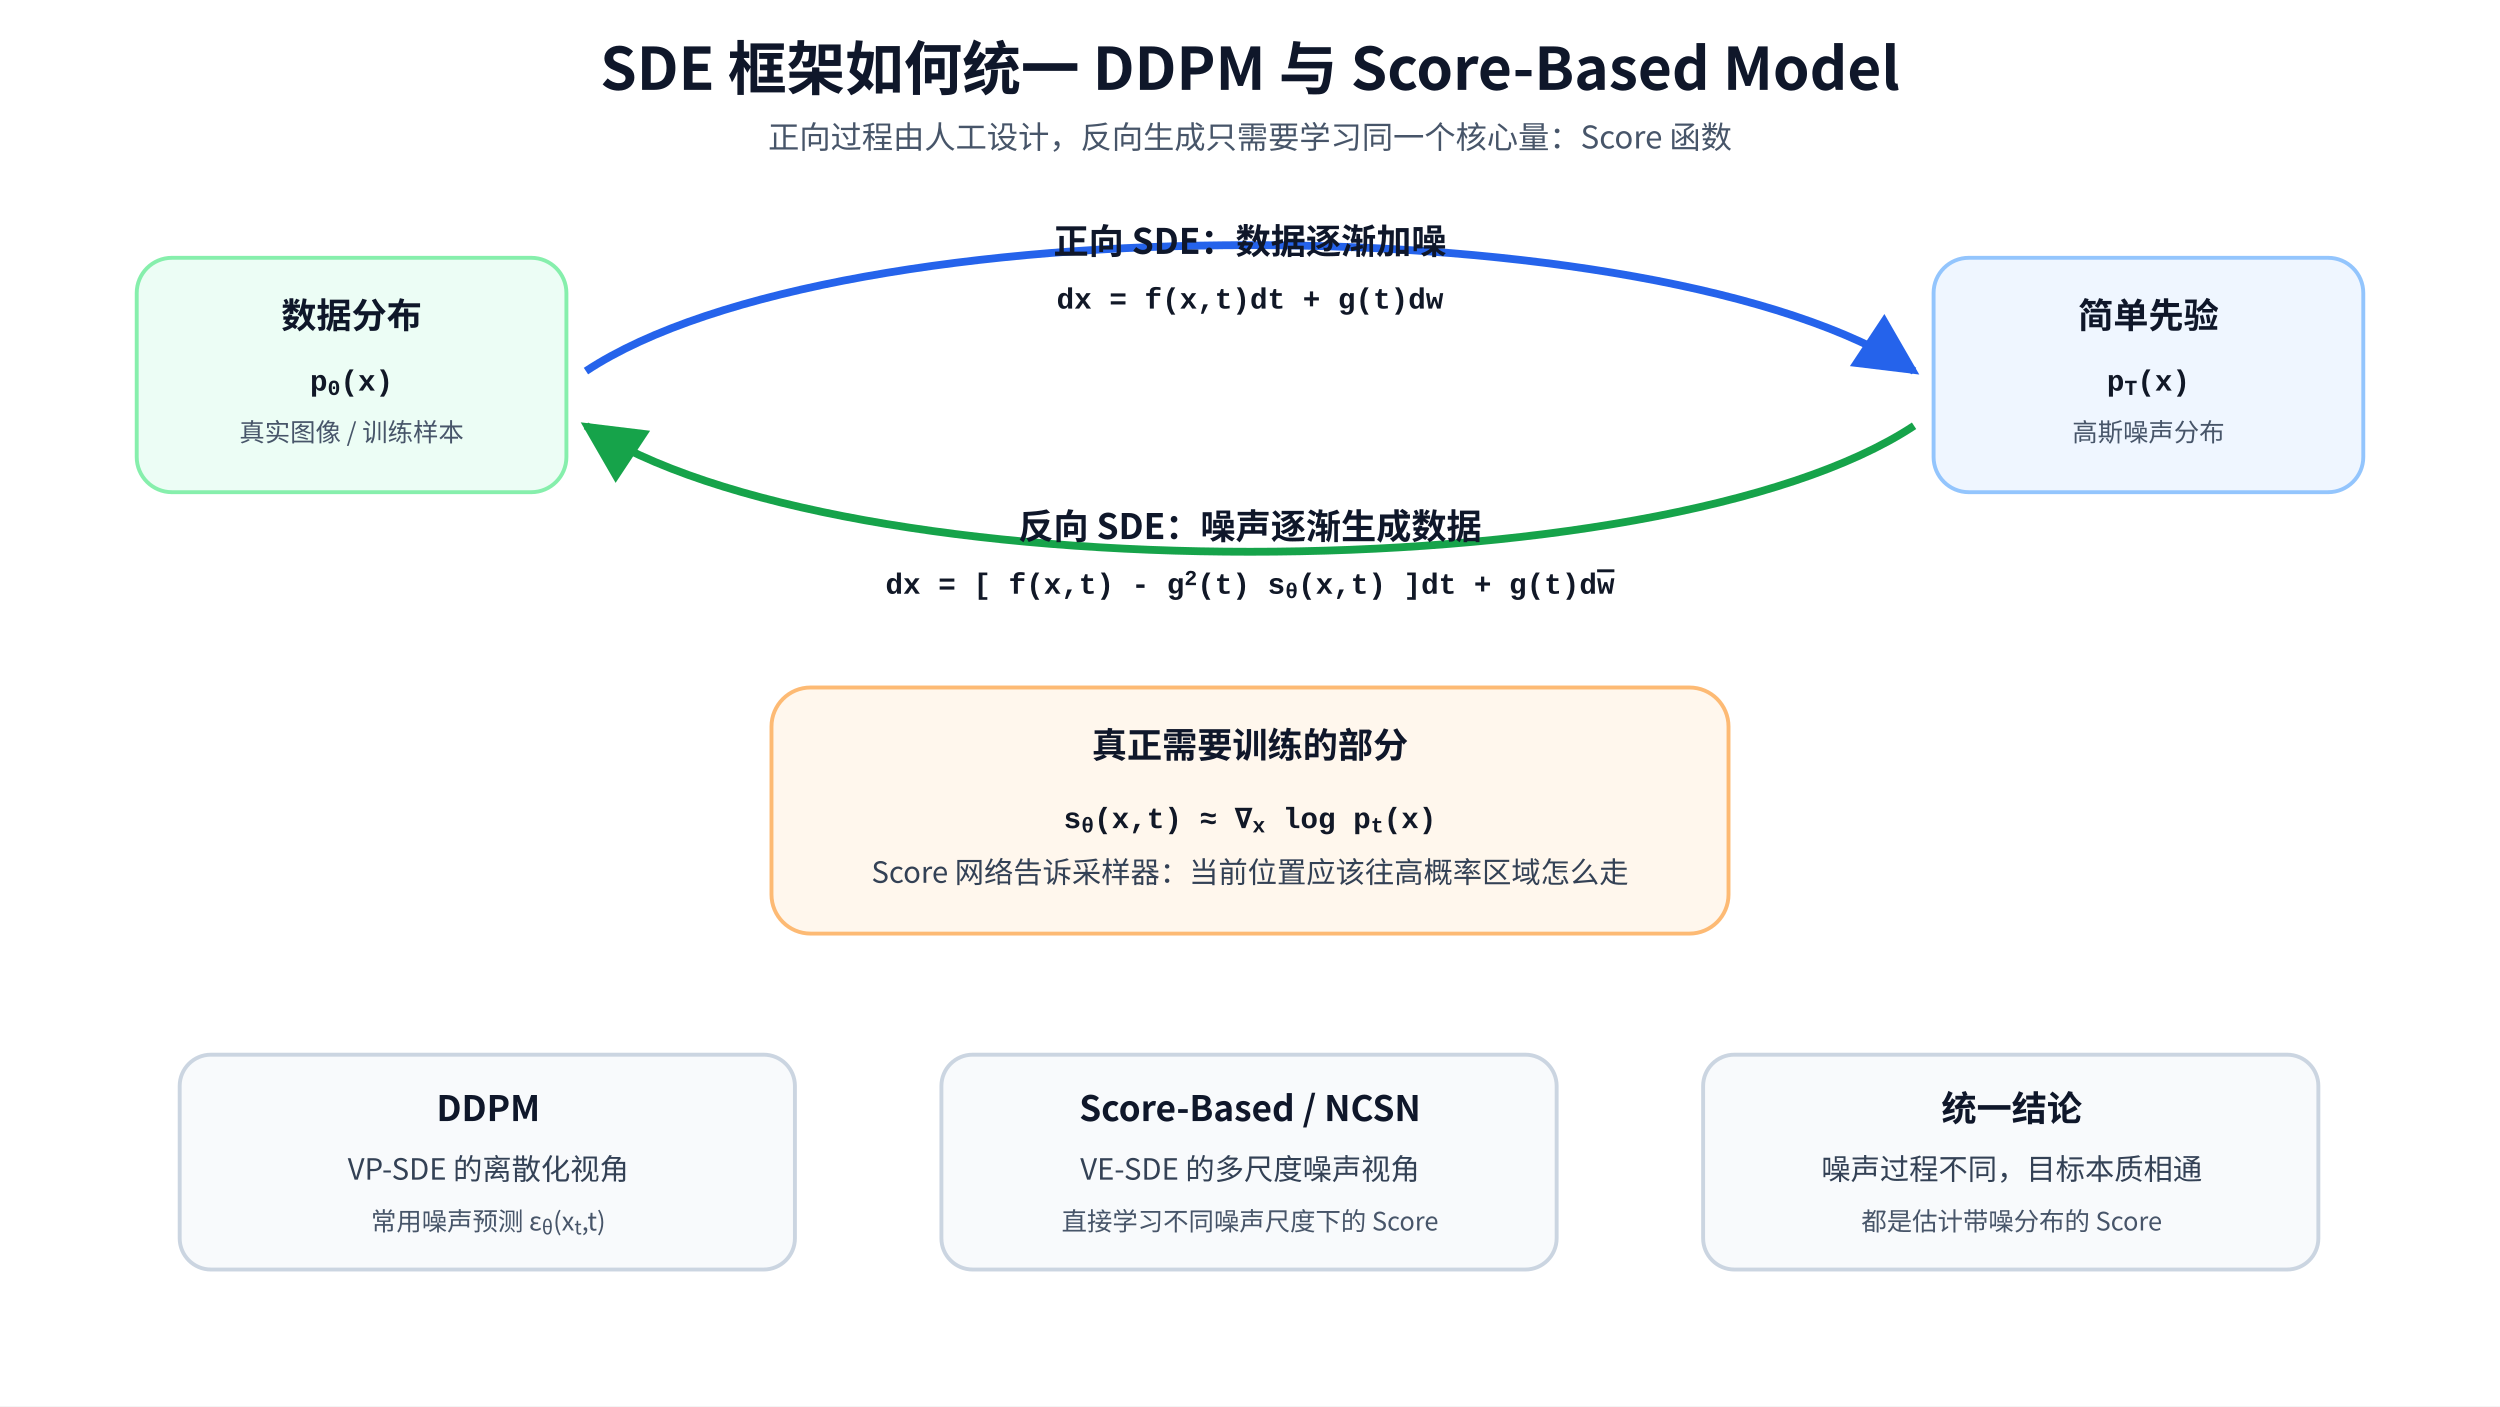
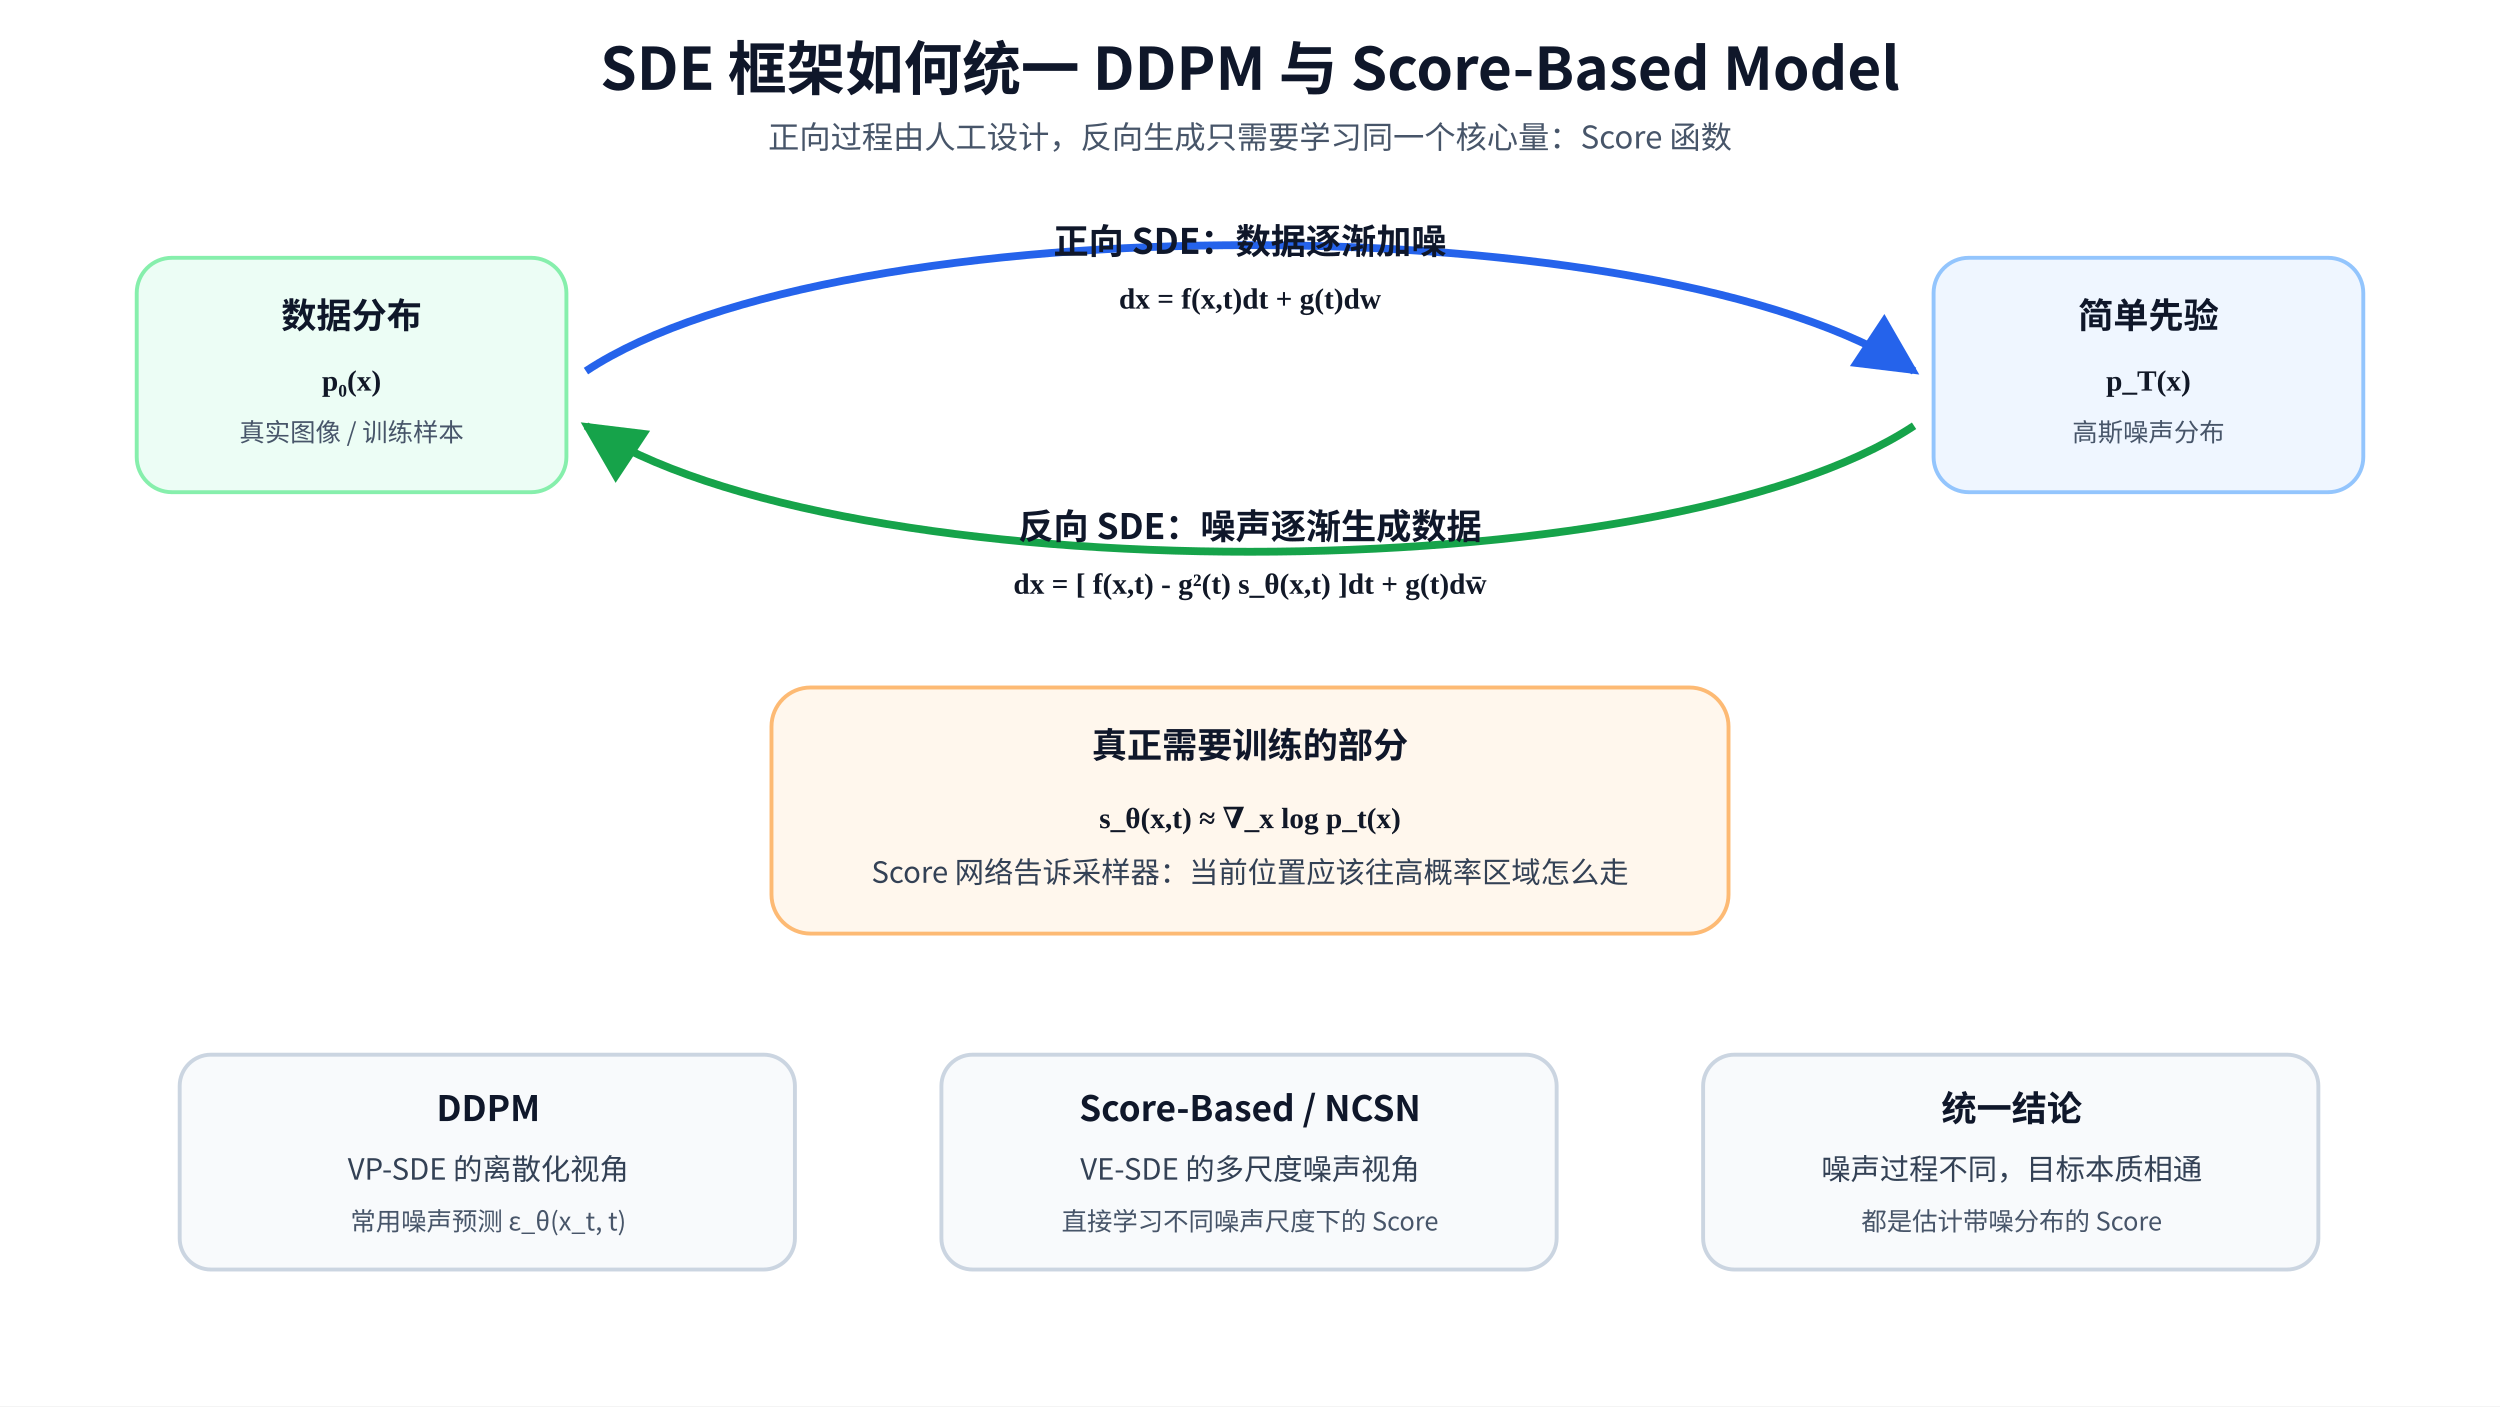
<svg xmlns="http://www.w3.org/2000/svg" width="1280" height="720" viewBox="0 0 1280 720">
  <defs>
    <marker id="arrowBlue" viewBox="0 0 10 10" refX="9" refY="5" markerWidth="8" markerHeight="8" orient="auto">
      <path d="M 0 0 L 10 5 L 0 10 z" fill="#2563eb" />
    </marker>
    <marker id="arrowGreen" viewBox="0 0 10 10" refX="9" refY="5" markerWidth="8" markerHeight="8" orient="auto">
      <path d="M 0 0 L 10 5 L 0 10 z" fill="#16a34a" />
    </marker>
    <style>
      .title { font: 700 30px "PingFang SC","Microsoft YaHei","Noto Sans CJK SC",Arial,sans-serif; fill: #0f172a; }
      .subtitle { font: 500 16px "PingFang SC","Microsoft YaHei","Noto Sans CJK SC",Arial,sans-serif; fill: #475569; }
      .label { font: 700 18px "PingFang SC","Microsoft YaHei","Noto Sans CJK SC",Arial,sans-serif; fill: #0f172a; }
      .body { font: 500 15px "PingFang SC","Microsoft YaHei","Noto Sans CJK SC",Arial,sans-serif; fill: #334155; }
      .small { font: 500 13px "PingFang SC","Microsoft YaHei","Noto Sans CJK SC",Arial,sans-serif; fill: #475569; }
-       .code { font: 600 15px "Menlo","Consolas","Courier New",monospace; fill: #111827; }
+       .code { font: 600 15px "Arial Unicode MS","STIXGeneral","Times New Roman","PingFang SC",serif; fill: #111827; }
    </style>
  </defs>
  <rect width="1280" height="720" fill="#ffffff" />
  <text x="640" y="46" text-anchor="middle" class="title">SDE 框架如何统一 DDPM 与 Score-Based Model</text>
  <text x="640" y="76" text-anchor="middle" class="subtitle">正向过程由人工设计，反向生成只需要学习同一个核心量：Score 函数</text>
  <rect x="70" y="132" width="220" height="120" rx="18" fill="#ecfdf5" stroke="#86efac" stroke-width="2" />
  <text x="180" y="168" text-anchor="middle" class="label">数据分布</text>
-   <text x="180" y="200" text-anchor="middle" class="code">p<tspan baseline-shift="sub" font-size="11">0</tspan>(x)</text>
+   <text x="180" y="200" text-anchor="middle" class="code">p₀(x)</text>
  <text x="180" y="226" text-anchor="middle" class="small">真实图像 / 训练样本</text>
  <rect x="990" y="132" width="220" height="120" rx="18" fill="#eff6ff" stroke="#93c5fd" stroke-width="2" />
  <text x="1100" y="168" text-anchor="middle" class="label">简单先验</text>
-   <text x="1100" y="200" text-anchor="middle" class="code">p<tspan baseline-shift="sub" font-size="11">T</tspan>(x)</text>
+   <text x="1100" y="200" text-anchor="middle" class="code">p_T(x)</text>
  <text x="1100" y="226" text-anchor="middle" class="small">高斯噪声分布</text>
  <path d="M 300 190 C 430 104, 850 104, 980 190" fill="none" stroke="#2563eb" stroke-width="4" marker-end="url(#arrowBlue)" />
  <text x="640" y="130" text-anchor="middle" class="label">正向 SDE：数据逐渐加噪</text>
  <text x="640" y="158" text-anchor="middle" class="code">dx = f(x,t)dt + g(t)dw</text>
  <path d="M 980 218 C 850 304, 430 304, 300 218" fill="none" stroke="#16a34a" stroke-width="4" marker-end="url(#arrowGreen)" />
  <text x="640" y="276" text-anchor="middle" class="label">反向 SDE：噪声逐渐生成数据</text>
-   <text x="640" y="304" text-anchor="middle" class="code">dx = [ f(x,t) - g<tspan baseline-shift="super" font-size="11">2</tspan>(t) s<tspan baseline-shift="sub" font-size="11">θ</tspan>(x,t) ]dt + g(t)d<tspan style="text-decoration:overline">w</tspan>
-   </text>
+   <text x="640" y="304" text-anchor="middle" class="code">dx = [ f(x,t) - g²(t) s_θ(x,t) ]dt + g(t)dw̄</text>
  <rect x="395" y="352" width="490" height="126" rx="20" fill="#fff7ed" stroke="#fdba74" stroke-width="2" />
  <text x="640" y="388" text-anchor="middle" class="label">真正需要训练的部分</text>
-   <text x="640" y="424" text-anchor="middle" class="code">s<tspan baseline-shift="sub" font-size="11">θ</tspan>(x,t) ≈ ∇<tspan baseline-shift="sub" font-size="11">x</tspan> log p<tspan baseline-shift="sub" font-size="11">t</tspan>(x)</text>
+   <text x="640" y="424" text-anchor="middle" class="code">s_θ(x,t) ≈ ∇_x log p_t(x)</text>
  <text x="640" y="452" text-anchor="middle" class="body">Score 网络告诉采样器：当前位置应该往高概率区域怎么走</text>
  <rect x="92" y="540" width="315" height="110" rx="16" fill="#f8fafc" stroke="#cbd5e1" stroke-width="2" />
  <text x="250" y="574" text-anchor="middle" class="label">DDPM</text>
  <text x="250" y="604" text-anchor="middle" class="body">VP-SDE 的离散化视角</text>
-   <text x="250" y="630" text-anchor="middle" class="small">常用噪声预测 ε<tspan baseline-shift="sub" font-size="10">θ</tspan>(x<tspan baseline-shift="sub" font-size="10">t</tspan>,t)</text>
+   <text x="250" y="630" text-anchor="middle" class="small">常用噪声预测 ε_θ(x_t, t)</text>
  <rect x="482" y="540" width="315" height="110" rx="16" fill="#f8fafc" stroke="#cbd5e1" stroke-width="2" />
  <text x="640" y="574" text-anchor="middle" class="label">Score-Based / NCSN</text>
  <text x="640" y="604" text-anchor="middle" class="body">VE-SDE 的多尺度噪声视角</text>
  <text x="640" y="630" text-anchor="middle" class="small">直接学习不同噪声尺度下的 Score</text>
  <rect x="872" y="540" width="315" height="110" rx="16" fill="#f8fafc" stroke="#cbd5e1" stroke-width="2" />
  <text x="1030" y="574" text-anchor="middle" class="label">统一结论</text>
  <text x="1030" y="604" text-anchor="middle" class="body">噪声过程不同，目标本质相通</text>
  <text x="1030" y="630" text-anchor="middle" class="small">都是估计带噪分布的 Score</text>
</svg>
